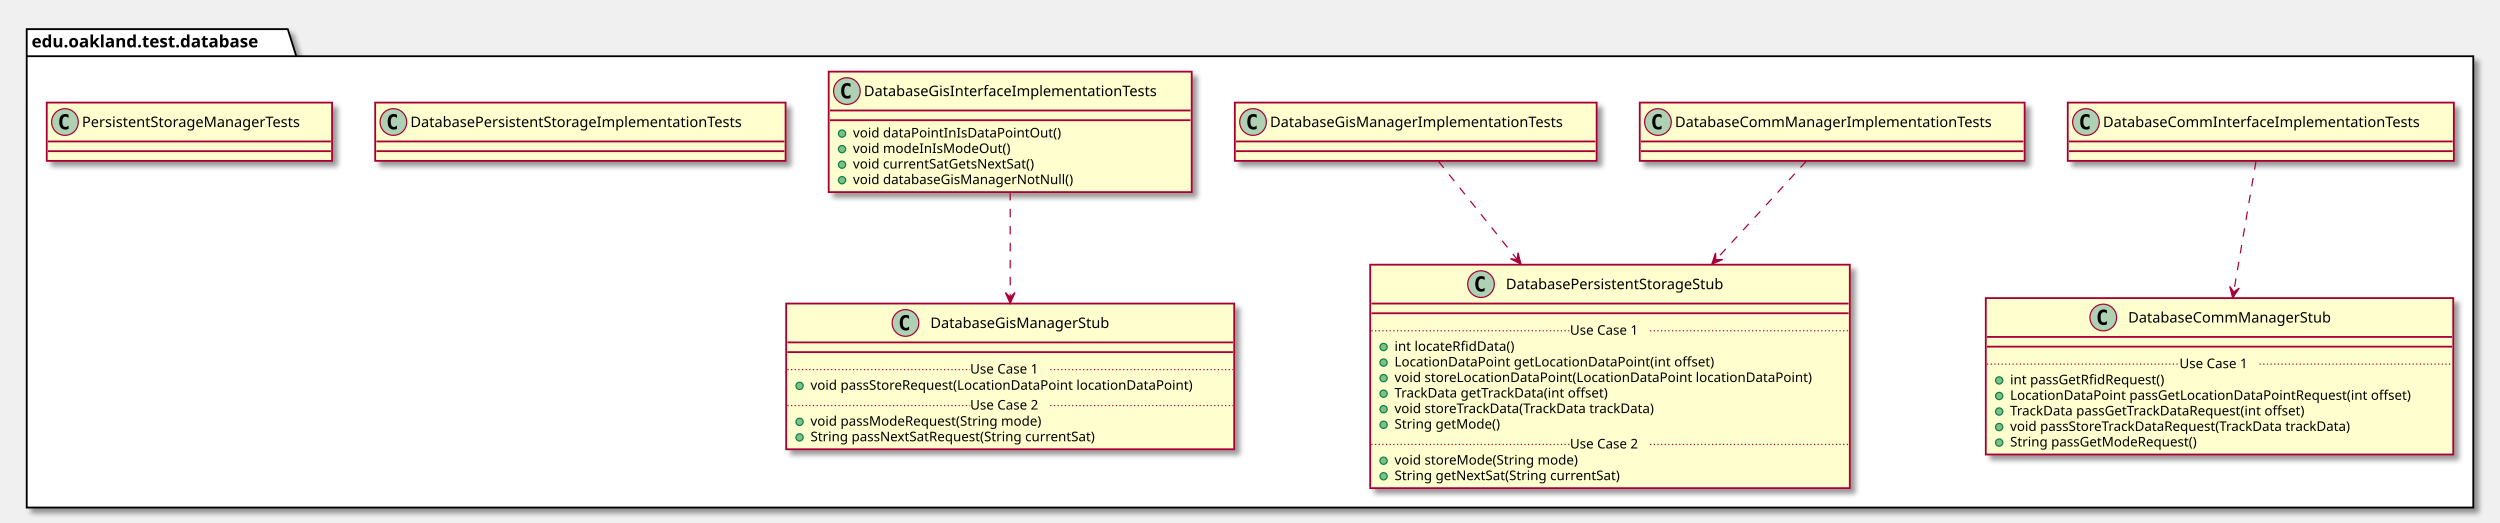
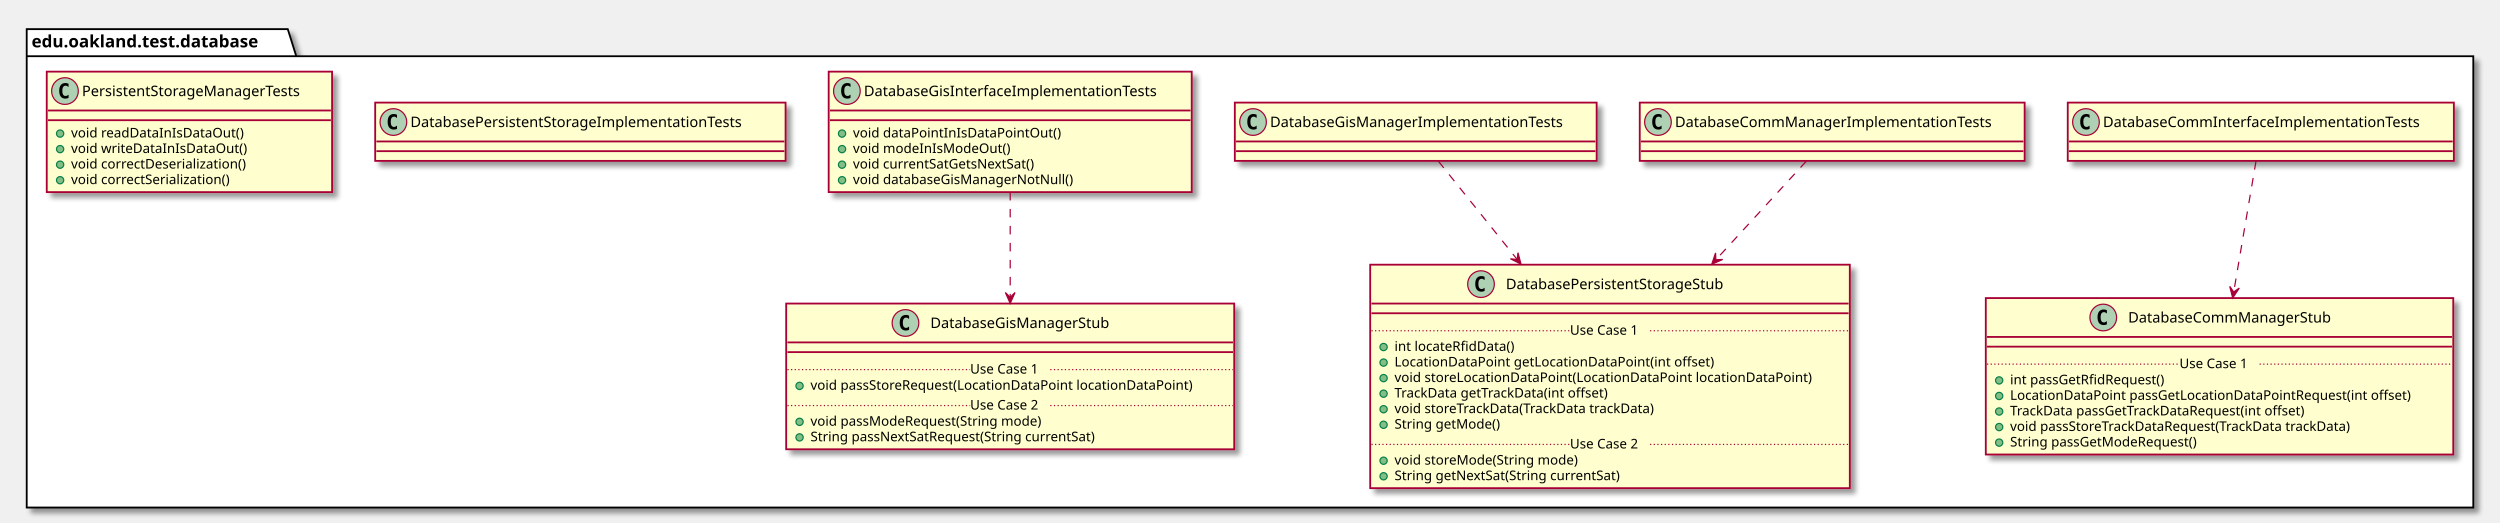
<svg xmlns="http://www.w3.org/2000/svg" contentScriptType="application/ecmascript" contentStyleType="text/css" height="430px" preserveAspectRatio="none" style="width:2059px;height:430px;" version="1.1" viewBox="0 0 2059 430" width="2059px" zoomAndPan="magnify">
  <defs>
-     <filter height="300%" id="fltw43q239fca" width="300%" x="-1" y="-1">
+     <filter height="300%" id="f151h1y7ku7wa3" width="300%" x="-1" y="-1">
      <feGaussianBlur result="blurOut" stdDeviation="2.0" />
      <feColorMatrix in="blurOut" result="blurOut2" type="matrix" values="0 0 0 0 0 0 0 0 0 0 0 0 0 0 0 0 0 0 .4 0" />
      <feOffset dx="4.0" dy="4.0" in="blurOut2" result="blurOut3" />
      <feBlend in="SourceGraphic" in2="blurOut3" mode="normal" />
    </filter>
  </defs>
  <g>
-     <polygon fill="#FFFFFF" filter="url(#fltw43q239fca)" points="22,24,237,24,244,46.297,2037,46.297,2037,418,22,418,22,24" style="stroke: #000000; stroke-width: 1.5;" />
+     <polygon fill="#FFFFFF" filter="url(#f151h1y7ku7wa3)" points="22,24,237,24,244,46.297,2037,46.297,2037,418,22,418,22,24" style="stroke: #000000; stroke-width: 1.5;" />
    <line style="stroke: #000000; stroke-width: 1.5;" x1="22" x2="244" y1="46.297" y2="46.297" />
    <text fill="#000000" font-family="sans-serif" font-size="14" font-weight="bold" lengthAdjust="spacingAndGlyphs" textLength="209" x="26" y="38.995">edu.oakland.test.database</text>
-     <rect fill="#FEFECE" filter="url(#fltw43q239fca)" height="48" id="DatabaseCommInterfaceImplementationTests" style="stroke: #A80036; stroke-width: 1.5;" width="318" x="1703" y="84.5" />
+     <rect fill="#FEFECE" filter="url(#f151h1y7ku7wa3)" height="48" id="DatabaseCommInterfaceImplementationTests" style="stroke: #A80036; stroke-width: 1.5;" width="318" x="1703" y="84.5" />
    <ellipse cx="1718" cy="100.5" fill="#ADD1B2" rx="11" ry="11" style="stroke: #A80036; stroke-width: 1.0;" />
    <path d="M1720.969,106.141 Q1720.391,106.438 1719.75,106.578 Q1719.109,106.734 1718.406,106.734 Q1715.906,106.734 1714.578,105.094 Q1713.266,103.438 1713.266,100.312 Q1713.266,97.188 1714.578,95.531 Q1715.906,93.875 1718.406,93.875 Q1719.109,93.875 1719.75,94.031 Q1720.406,94.188 1720.969,94.484 L1720.969,97.203 Q1720.344,96.625 1719.75,96.359 Q1719.156,96.078 1718.531,96.078 Q1717.188,96.078 1716.5,97.156 Q1715.812,98.219 1715.812,100.312 Q1715.812,102.406 1716.5,103.484 Q1717.188,104.547 1718.531,104.547 Q1719.156,104.547 1719.75,104.281 Q1720.344,104 1720.969,103.422 L1720.969,106.141 Z " />
    <text fill="#000000" font-family="sans-serif" font-size="12" lengthAdjust="spacingAndGlyphs" textLength="286" x="1732" y="104.654">DatabaseCommInterfaceImplementationTests</text>
    <line style="stroke: #A80036; stroke-width: 1.5;" x1="1704" x2="2020" y1="116.5" y2="116.5" />
    <line style="stroke: #A80036; stroke-width: 1.5;" x1="1704" x2="2020" y1="124.5" y2="124.5" />
-     <rect fill="#FEFECE" filter="url(#fltw43q239fca)" height="128.828" id="DatabaseCommManagerStub" style="stroke: #A80036; stroke-width: 1.5;" width="385" x="1635.5" y="245.5" />
+     <rect fill="#FEFECE" filter="url(#f151h1y7ku7wa3)" height="128.828" id="DatabaseCommManagerStub" style="stroke: #A80036; stroke-width: 1.5;" width="385" x="1635.5" y="245.5" />
    <ellipse cx="1732.25" cy="261.5" fill="#ADD1B2" rx="11" ry="11" style="stroke: #A80036; stroke-width: 1.0;" />
    <path d="M1735.219,267.141 Q1734.641,267.438 1734,267.578 Q1733.359,267.734 1732.656,267.734 Q1730.156,267.734 1728.828,266.094 Q1727.516,264.438 1727.516,261.312 Q1727.516,258.188 1728.828,256.531 Q1730.156,254.875 1732.656,254.875 Q1733.359,254.875 1734,255.031 Q1734.656,255.188 1735.219,255.484 L1735.219,258.203 Q1734.594,257.625 1734,257.359 Q1733.406,257.078 1732.781,257.078 Q1731.438,257.078 1730.75,258.156 Q1730.062,259.219 1730.062,261.312 Q1730.062,263.406 1730.75,264.484 Q1731.438,265.547 1732.781,265.547 Q1733.406,265.547 1734,265.281 Q1734.594,265 1735.219,264.422 L1735.219,267.141 Z " />
    <text fill="#000000" font-family="sans-serif" font-size="12" lengthAdjust="spacingAndGlyphs" textLength="183" x="1752.75" y="265.654">DatabaseCommManagerStub</text>
    <line style="stroke: #A80036; stroke-width: 1.5;" x1="1636.5" x2="2019.5" y1="277.5" y2="277.5" />
    <line style="stroke: #A80036; stroke-width: 1.5;" x1="1636.5" x2="2019.5" y1="285.5" y2="285.5" />
    <ellipse cx="1646.5" cy="313.305" fill="#84BE84" rx="3" ry="3" style="stroke: #038048; stroke-width: 1.0;" />
    <text fill="#000000" font-family="sans-serif" font-size="11" lengthAdjust="spacingAndGlyphs" textLength="141" x="1655.5" y="316.515">int passGetRfidRequest()</text>
    <ellipse cx="1646.5" cy="326.109" fill="#84BE84" rx="3" ry="3" style="stroke: #038048; stroke-width: 1.0;" />
    <text fill="#000000" font-family="sans-serif" font-size="11" lengthAdjust="spacingAndGlyphs" textLength="359" x="1655.5" y="329.32">LocationDataPoint passGetLocationDataPointRequest(int offset)</text>
    <ellipse cx="1646.5" cy="338.914" fill="#84BE84" rx="3" ry="3" style="stroke: #038048; stroke-width: 1.0;" />
    <text fill="#000000" font-family="sans-serif" font-size="11" lengthAdjust="spacingAndGlyphs" textLength="271" x="1655.5" y="342.125">TrackData passGetTrackDataRequest(int offset)</text>
    <ellipse cx="1646.5" cy="351.719" fill="#84BE84" rx="3" ry="3" style="stroke: #038048; stroke-width: 1.0;" />
    <text fill="#000000" font-family="sans-serif" font-size="11" lengthAdjust="spacingAndGlyphs" textLength="312" x="1655.5" y="354.929">void passStoreTrackDataRequest(TrackData trackData)</text>
    <ellipse cx="1646.5" cy="364.523" fill="#84BE84" rx="3" ry="3" style="stroke: #038048; stroke-width: 1.0;" />
    <text fill="#000000" font-family="sans-serif" font-size="11" lengthAdjust="spacingAndGlyphs" textLength="170" x="1655.5" y="367.734">String passGetModeRequest()</text>
    <line style="stroke: #A80036; stroke-width: 1.0; stroke-dasharray: 1.0,2.0;" x1="1636.5" x2="1795" y1="299.902" y2="299.902" />
    <text fill="#000000" font-family="sans-serif" font-size="11" lengthAdjust="spacingAndGlyphs" textLength="66" x="1795" y="303.21">Use Case 1</text>
    <line style="stroke: #A80036; stroke-width: 1.0; stroke-dasharray: 1.0,2.0;" x1="1861" x2="2019.5" y1="299.902" y2="299.902" />
-     <rect fill="#FEFECE" filter="url(#fltw43q239fca)" height="48" id="DatabaseCommManagerImplementationTests" style="stroke: #A80036; stroke-width: 1.5;" width="317" x="1350.5" y="84.5" />
+     <rect fill="#FEFECE" filter="url(#f151h1y7ku7wa3)" height="48" id="DatabaseCommManagerImplementationTests" style="stroke: #A80036; stroke-width: 1.5;" width="317" x="1350.5" y="84.5" />
    <ellipse cx="1365.5" cy="100.5" fill="#ADD1B2" rx="11" ry="11" style="stroke: #A80036; stroke-width: 1.0;" />
    <path d="M1368.469,106.141 Q1367.891,106.438 1367.25,106.578 Q1366.609,106.734 1365.906,106.734 Q1363.406,106.734 1362.078,105.094 Q1360.766,103.438 1360.766,100.312 Q1360.766,97.188 1362.078,95.531 Q1363.406,93.875 1365.906,93.875 Q1366.609,93.875 1367.25,94.031 Q1367.906,94.188 1368.469,94.484 L1368.469,97.203 Q1367.844,96.625 1367.25,96.359 Q1366.656,96.078 1366.031,96.078 Q1364.688,96.078 1364,97.156 Q1363.312,98.219 1363.312,100.312 Q1363.312,102.406 1364,103.484 Q1364.688,104.547 1366.031,104.547 Q1366.656,104.547 1367.25,104.281 Q1367.844,104 1368.469,103.422 L1368.469,106.141 Z " />
    <text fill="#000000" font-family="sans-serif" font-size="12" lengthAdjust="spacingAndGlyphs" textLength="285" x="1379.5" y="104.654">DatabaseCommManagerImplementationTests</text>
    <line style="stroke: #A80036; stroke-width: 1.5;" x1="1351.5" x2="1666.5" y1="116.5" y2="116.5" />
    <line style="stroke: #A80036; stroke-width: 1.5;" x1="1351.5" x2="1666.5" y1="124.5" y2="124.5" />
-     <rect fill="#FEFECE" filter="url(#fltw43q239fca)" height="184.047" id="DatabasePersistentStorageStub" style="stroke: #A80036; stroke-width: 1.5;" width="395" x="1128.5" y="218" />
+     <rect fill="#FEFECE" filter="url(#f151h1y7ku7wa3)" height="184.047" id="DatabasePersistentStorageStub" style="stroke: #A80036; stroke-width: 1.5;" width="395" x="1128.5" y="218" />
    <ellipse cx="1219.75" cy="234" fill="#ADD1B2" rx="11" ry="11" style="stroke: #A80036; stroke-width: 1.0;" />
    <path d="M1222.719,239.641 Q1222.141,239.938 1221.5,240.078 Q1220.859,240.234 1220.156,240.234 Q1217.656,240.234 1216.328,238.594 Q1215.016,236.938 1215.016,233.812 Q1215.016,230.688 1216.328,229.031 Q1217.656,227.375 1220.156,227.375 Q1220.859,227.375 1221.5,227.531 Q1222.156,227.688 1222.719,227.984 L1222.719,230.703 Q1222.094,230.125 1221.5,229.859 Q1220.906,229.578 1220.281,229.578 Q1218.938,229.578 1218.25,230.656 Q1217.562,231.719 1217.562,233.812 Q1217.562,235.906 1218.25,236.984 Q1218.938,238.047 1220.281,238.047 Q1220.906,238.047 1221.5,237.781 Q1222.094,237.5 1222.719,236.922 L1222.719,239.641 Z " />
    <text fill="#000000" font-family="sans-serif" font-size="12" lengthAdjust="spacingAndGlyphs" textLength="204" x="1240.25" y="238.154">DatabasePersistentStorageStub</text>
    <line style="stroke: #A80036; stroke-width: 1.5;" x1="1129.5" x2="1522.5" y1="250" y2="250" />
    <line style="stroke: #A80036; stroke-width: 1.5;" x1="1129.5" x2="1522.5" y1="258" y2="258" />
    <ellipse cx="1139.5" cy="285.805" fill="#84BE84" rx="3" ry="3" style="stroke: #038048; stroke-width: 1.0;" />
    <text fill="#000000" font-family="sans-serif" font-size="11" lengthAdjust="spacingAndGlyphs" textLength="107" x="1148.5" y="289.015">int locateRfidData()</text>
    <ellipse cx="1139.5" cy="298.609" fill="#84BE84" rx="3" ry="3" style="stroke: #038048; stroke-width: 1.0;" />
    <text fill="#000000" font-family="sans-serif" font-size="11" lengthAdjust="spacingAndGlyphs" textLength="283" x="1148.5" y="301.82">LocationDataPoint getLocationDataPoint(int offset)</text>
    <ellipse cx="1139.5" cy="311.414" fill="#84BE84" rx="3" ry="3" style="stroke: #038048; stroke-width: 1.0;" />
    <text fill="#000000" font-family="sans-serif" font-size="11" lengthAdjust="spacingAndGlyphs" textLength="369" x="1148.5" y="314.625">void storeLocationDataPoint(LocationDataPoint locationDataPoint)</text>
    <ellipse cx="1139.5" cy="324.219" fill="#84BE84" rx="3" ry="3" style="stroke: #038048; stroke-width: 1.0;" />
    <text fill="#000000" font-family="sans-serif" font-size="11" lengthAdjust="spacingAndGlyphs" textLength="195" x="1148.5" y="327.429">TrackData getTrackData(int offset)</text>
    <ellipse cx="1139.5" cy="337.023" fill="#84BE84" rx="3" ry="3" style="stroke: #038048; stroke-width: 1.0;" />
    <text fill="#000000" font-family="sans-serif" font-size="11" lengthAdjust="spacingAndGlyphs" textLength="237" x="1148.5" y="340.234">void storeTrackData(TrackData trackData)</text>
    <ellipse cx="1139.5" cy="349.828" fill="#84BE84" rx="3" ry="3" style="stroke: #038048; stroke-width: 1.0;" />
    <text fill="#000000" font-family="sans-serif" font-size="11" lengthAdjust="spacingAndGlyphs" textLength="94" x="1148.5" y="353.039">String getMode()</text>
    <line style="stroke: #A80036; stroke-width: 1.0; stroke-dasharray: 1.0,2.0;" x1="1129.5" x2="1293" y1="272.402" y2="272.402" />
    <text fill="#000000" font-family="sans-serif" font-size="11" lengthAdjust="spacingAndGlyphs" textLength="66" x="1293" y="275.71">Use Case 1</text>
    <line style="stroke: #A80036; stroke-width: 1.0; stroke-dasharray: 1.0,2.0;" x1="1359" x2="1522.5" y1="272.402" y2="272.402" />
    <ellipse cx="1139.5" cy="379.438" fill="#84BE84" rx="3" ry="3" style="stroke: #038048; stroke-width: 1.0;" />
    <text fill="#000000" font-family="sans-serif" font-size="11" lengthAdjust="spacingAndGlyphs" textLength="165" x="1148.5" y="382.648">void storeMode(String mode)</text>
    <ellipse cx="1139.5" cy="392.242" fill="#84BE84" rx="3" ry="3" style="stroke: #038048; stroke-width: 1.0;" />
    <text fill="#000000" font-family="sans-serif" font-size="11" lengthAdjust="spacingAndGlyphs" textLength="206" x="1148.5" y="395.453">String getNextSat(String currentSat)</text>
    <line style="stroke: #A80036; stroke-width: 1.0; stroke-dasharray: 1.0,2.0;" x1="1129.5" x2="1293" y1="366.035" y2="366.035" />
    <text fill="#000000" font-family="sans-serif" font-size="11" lengthAdjust="spacingAndGlyphs" textLength="66" x="1293" y="369.343">Use Case 2</text>
    <line style="stroke: #A80036; stroke-width: 1.0; stroke-dasharray: 1.0,2.0;" x1="1359" x2="1522.5" y1="366.035" y2="366.035" />
-     <rect fill="#FEFECE" filter="url(#fltw43q239fca)" height="99.219" id="DatabaseGisInterfaceImplementationTests" style="stroke: #A80036; stroke-width: 1.5;" width="299" x="682.5" y="59" />
+     <rect fill="#FEFECE" filter="url(#f151h1y7ku7wa3)" height="99.219" id="DatabaseGisInterfaceImplementationTests" style="stroke: #A80036; stroke-width: 1.5;" width="299" x="682.5" y="59" />
    <ellipse cx="697.5" cy="75" fill="#ADD1B2" rx="11" ry="11" style="stroke: #A80036; stroke-width: 1.0;" />
    <path d="M700.469,80.641 Q699.891,80.938 699.25,81.078 Q698.609,81.234 697.906,81.234 Q695.406,81.234 694.078,79.594 Q692.766,77.938 692.766,74.812 Q692.766,71.688 694.078,70.031 Q695.406,68.375 697.906,68.375 Q698.609,68.375 699.25,68.531 Q699.906,68.688 700.469,68.984 L700.469,71.703 Q699.844,71.125 699.25,70.859 Q698.656,70.578 698.031,70.578 Q696.688,70.578 696,71.656 Q695.312,72.719 695.312,74.812 Q695.312,76.906 696,77.984 Q696.688,79.047 698.031,79.047 Q698.656,79.047 699.25,78.781 Q699.844,78.5 700.469,77.922 L700.469,80.641 Z " />
    <text fill="#000000" font-family="sans-serif" font-size="12" lengthAdjust="spacingAndGlyphs" textLength="267" x="711.5" y="79.154">DatabaseGisInterfaceImplementationTests</text>
    <line style="stroke: #A80036; stroke-width: 1.5;" x1="683.5" x2="980.5" y1="91" y2="91" />
    <line style="stroke: #A80036; stroke-width: 1.5;" x1="683.5" x2="980.5" y1="99" y2="99" />
    <ellipse cx="693.5" cy="110" fill="#84BE84" rx="3" ry="3" style="stroke: #038048; stroke-width: 1.0;" />
    <text fill="#000000" font-family="sans-serif" font-size="11" lengthAdjust="spacingAndGlyphs" textLength="182" x="702.5" y="113.21">void dataPointInIsDataPointOut()</text>
    <ellipse cx="693.5" cy="122.805" fill="#84BE84" rx="3" ry="3" style="stroke: #038048; stroke-width: 1.0;" />
    <text fill="#000000" font-family="sans-serif" font-size="11" lengthAdjust="spacingAndGlyphs" textLength="137" x="702.5" y="126.015">void modeInIsModeOut()</text>
    <ellipse cx="693.5" cy="135.609" fill="#84BE84" rx="3" ry="3" style="stroke: #038048; stroke-width: 1.0;" />
    <text fill="#000000" font-family="sans-serif" font-size="11" lengthAdjust="spacingAndGlyphs" textLength="166" x="702.5" y="138.82">void currentSatGetsNextSat()</text>
    <ellipse cx="693.5" cy="148.414" fill="#84BE84" rx="3" ry="3" style="stroke: #038048; stroke-width: 1.0;" />
    <text fill="#000000" font-family="sans-serif" font-size="11" lengthAdjust="spacingAndGlyphs" textLength="196" x="702.5" y="151.625">void databaseGisManagerNotNull()</text>
-     <rect fill="#FEFECE" filter="url(#fltw43q239fca)" height="120.023" id="DatabaseGisManagerStub" style="stroke: #A80036; stroke-width: 1.5;" width="369" x="647.5" y="250" />
+     <rect fill="#FEFECE" filter="url(#f151h1y7ku7wa3)" height="120.023" id="DatabaseGisManagerStub" style="stroke: #A80036; stroke-width: 1.5;" width="369" x="647.5" y="250" />
    <ellipse cx="745.75" cy="266" fill="#ADD1B2" rx="11" ry="11" style="stroke: #A80036; stroke-width: 1.0;" />
    <path d="M748.719,271.641 Q748.141,271.938 747.5,272.078 Q746.859,272.234 746.156,272.234 Q743.656,272.234 742.328,270.594 Q741.016,268.938 741.016,265.812 Q741.016,262.688 742.328,261.031 Q743.656,259.375 746.156,259.375 Q746.859,259.375 747.5,259.531 Q748.156,259.688 748.719,259.984 L748.719,262.703 Q748.094,262.125 747.5,261.859 Q746.906,261.578 746.281,261.578 Q744.938,261.578 744.25,262.656 Q743.562,263.719 743.562,265.812 Q743.562,267.906 744.25,268.984 Q744.938,270.047 746.281,270.047 Q746.906,270.047 747.5,269.781 Q748.094,269.5 748.719,268.922 L748.719,271.641 Z " />
    <text fill="#000000" font-family="sans-serif" font-size="12" lengthAdjust="spacingAndGlyphs" textLength="164" x="766.25" y="270.154">DatabaseGisManagerStub</text>
    <line style="stroke: #A80036; stroke-width: 1.5;" x1="648.5" x2="1015.5" y1="282" y2="282" />
    <line style="stroke: #A80036; stroke-width: 1.5;" x1="648.5" x2="1015.5" y1="290" y2="290" />
    <ellipse cx="658.5" cy="317.805" fill="#84BE84" rx="3" ry="3" style="stroke: #038048; stroke-width: 1.0;" />
    <text fill="#000000" font-family="sans-serif" font-size="11" lengthAdjust="spacingAndGlyphs" textLength="343" x="667.5" y="321.015">void passStoreRequest(LocationDataPoint locationDataPoint)</text>
    <line style="stroke: #A80036; stroke-width: 1.0; stroke-dasharray: 1.0,2.0;" x1="648.5" x2="799" y1="304.402" y2="304.402" />
    <text fill="#000000" font-family="sans-serif" font-size="11" lengthAdjust="spacingAndGlyphs" textLength="66" x="799" y="307.71">Use Case 1</text>
    <line style="stroke: #A80036; stroke-width: 1.0; stroke-dasharray: 1.0,2.0;" x1="865" x2="1015.5" y1="304.402" y2="304.402" />
    <ellipse cx="658.5" cy="347.414" fill="#84BE84" rx="3" ry="3" style="stroke: #038048; stroke-width: 1.0;" />
    <text fill="#000000" font-family="sans-serif" font-size="11" lengthAdjust="spacingAndGlyphs" textLength="209" x="667.5" y="350.625">void passModeRequest(String mode)</text>
    <ellipse cx="658.5" cy="360.219" fill="#84BE84" rx="3" ry="3" style="stroke: #038048; stroke-width: 1.0;" />
    <text fill="#000000" font-family="sans-serif" font-size="11" lengthAdjust="spacingAndGlyphs" textLength="262" x="667.5" y="363.429">String passNextSatRequest(String currentSat)</text>
    <line style="stroke: #A80036; stroke-width: 1.0; stroke-dasharray: 1.0,2.0;" x1="648.5" x2="799" y1="334.012" y2="334.012" />
    <text fill="#000000" font-family="sans-serif" font-size="11" lengthAdjust="spacingAndGlyphs" textLength="66" x="799" y="337.32">Use Case 2</text>
    <line style="stroke: #A80036; stroke-width: 1.0; stroke-dasharray: 1.0,2.0;" x1="865" x2="1015.5" y1="334.012" y2="334.012" />
-     <rect fill="#FEFECE" filter="url(#fltw43q239fca)" height="48" id="DatabaseGisManagerImplementationTests" style="stroke: #A80036; stroke-width: 1.5;" width="298" x="1017" y="84.5" />
+     <rect fill="#FEFECE" filter="url(#f151h1y7ku7wa3)" height="48" id="DatabaseGisManagerImplementationTests" style="stroke: #A80036; stroke-width: 1.5;" width="298" x="1017" y="84.5" />
    <ellipse cx="1032" cy="100.5" fill="#ADD1B2" rx="11" ry="11" style="stroke: #A80036; stroke-width: 1.0;" />
    <path d="M1034.969,106.141 Q1034.391,106.438 1033.75,106.578 Q1033.109,106.734 1032.406,106.734 Q1029.906,106.734 1028.578,105.094 Q1027.266,103.438 1027.266,100.312 Q1027.266,97.188 1028.578,95.531 Q1029.906,93.875 1032.406,93.875 Q1033.109,93.875 1033.75,94.031 Q1034.406,94.188 1034.969,94.484 L1034.969,97.203 Q1034.344,96.625 1033.75,96.359 Q1033.156,96.078 1032.531,96.078 Q1031.188,96.078 1030.5,97.156 Q1029.812,98.219 1029.812,100.312 Q1029.812,102.406 1030.5,103.484 Q1031.188,104.547 1032.531,104.547 Q1033.156,104.547 1033.75,104.281 Q1034.344,104 1034.969,103.422 L1034.969,106.141 Z " />
    <text fill="#000000" font-family="sans-serif" font-size="12" lengthAdjust="spacingAndGlyphs" textLength="266" x="1046" y="104.654">DatabaseGisManagerImplementationTests</text>
    <line style="stroke: #A80036; stroke-width: 1.5;" x1="1018" x2="1314" y1="116.5" y2="116.5" />
    <line style="stroke: #A80036; stroke-width: 1.5;" x1="1018" x2="1314" y1="124.5" y2="124.5" />
-     <rect fill="#FEFECE" filter="url(#fltw43q239fca)" height="48" id="DatabasePersistentStorageImplementationTests" style="stroke: #A80036; stroke-width: 1.5;" width="338" x="309" y="84.5" />
+     <rect fill="#FEFECE" filter="url(#f151h1y7ku7wa3)" height="48" id="DatabasePersistentStorageImplementationTests" style="stroke: #A80036; stroke-width: 1.5;" width="338" x="309" y="84.5" />
    <ellipse cx="324" cy="100.5" fill="#ADD1B2" rx="11" ry="11" style="stroke: #A80036; stroke-width: 1.0;" />
    <path d="M326.969,106.141 Q326.391,106.438 325.75,106.578 Q325.109,106.734 324.406,106.734 Q321.906,106.734 320.578,105.094 Q319.266,103.438 319.266,100.312 Q319.266,97.188 320.578,95.531 Q321.906,93.875 324.406,93.875 Q325.109,93.875 325.75,94.031 Q326.406,94.188 326.969,94.484 L326.969,97.203 Q326.344,96.625 325.75,96.359 Q325.156,96.078 324.531,96.078 Q323.188,96.078 322.5,97.156 Q321.812,98.219 321.812,100.312 Q321.812,102.406 322.5,103.484 Q323.188,104.547 324.531,104.547 Q325.156,104.547 325.75,104.281 Q326.344,104 326.969,103.422 L326.969,106.141 Z " />
    <text fill="#000000" font-family="sans-serif" font-size="12" lengthAdjust="spacingAndGlyphs" textLength="306" x="338" y="104.654">DatabasePersistentStorageImplementationTests</text>
    <line style="stroke: #A80036; stroke-width: 1.5;" x1="310" x2="646" y1="116.5" y2="116.5" />
    <line style="stroke: #A80036; stroke-width: 1.5;" x1="310" x2="646" y1="124.5" y2="124.5" />
-     <rect fill="#FEFECE" filter="url(#fltw43q239fca)" height="48" id="PersistentStorageManagerTests" style="stroke: #A80036; stroke-width: 1.5;" width="235" x="38.5" y="84.5" />
-     <ellipse cx="53.5" cy="100.5" fill="#ADD1B2" rx="11" ry="11" style="stroke: #A80036; stroke-width: 1.0;" />
-     <path d="M56.469,106.141 Q55.891,106.438 55.25,106.578 Q54.609,106.734 53.906,106.734 Q51.406,106.734 50.078,105.094 Q48.766,103.438 48.766,100.312 Q48.766,97.188 50.078,95.531 Q51.406,93.875 53.906,93.875 Q54.609,93.875 55.25,94.031 Q55.906,94.188 56.469,94.484 L56.469,97.203 Q55.844,96.625 55.25,96.359 Q54.656,96.078 54.031,96.078 Q52.688,96.078 52,97.156 Q51.312,98.219 51.312,100.312 Q51.312,102.406 52,103.484 Q52.688,104.547 54.031,104.547 Q54.656,104.547 55.25,104.281 Q55.844,104 56.469,103.422 L56.469,106.141 Z " />
-     <text fill="#000000" font-family="sans-serif" font-size="12" lengthAdjust="spacingAndGlyphs" textLength="203" x="67.5" y="104.654">PersistentStorageManagerTests</text>
-     <line style="stroke: #A80036; stroke-width: 1.5;" x1="39.5" x2="272.5" y1="116.5" y2="116.5" />
-     <line style="stroke: #A80036; stroke-width: 1.5;" x1="39.5" x2="272.5" y1="124.5" y2="124.5" />
+     <rect fill="#FEFECE" filter="url(#f151h1y7ku7wa3)" height="99.219" id="PersistentStorageManagerTests" style="stroke: #A80036; stroke-width: 1.5;" width="235" x="38.5" y="59" />
+     <ellipse cx="53.5" cy="75" fill="#ADD1B2" rx="11" ry="11" style="stroke: #A80036; stroke-width: 1.0;" />
+     <path d="M56.469,80.641 Q55.891,80.938 55.25,81.078 Q54.609,81.234 53.906,81.234 Q51.406,81.234 50.078,79.594 Q48.766,77.938 48.766,74.812 Q48.766,71.688 50.078,70.031 Q51.406,68.375 53.906,68.375 Q54.609,68.375 55.25,68.531 Q55.906,68.688 56.469,68.984 L56.469,71.703 Q55.844,71.125 55.25,70.859 Q54.656,70.578 54.031,70.578 Q52.688,70.578 52,71.656 Q51.312,72.719 51.312,74.812 Q51.312,76.906 52,77.984 Q52.688,79.047 54.031,79.047 Q54.656,79.047 55.25,78.781 Q55.844,78.5 56.469,77.922 L56.469,80.641 Z " />
+     <text fill="#000000" font-family="sans-serif" font-size="12" lengthAdjust="spacingAndGlyphs" textLength="203" x="67.5" y="79.154">PersistentStorageManagerTests</text>
+     <line style="stroke: #A80036; stroke-width: 1.5;" x1="39.5" x2="272.5" y1="91" y2="91" />
+     <line style="stroke: #A80036; stroke-width: 1.5;" x1="39.5" x2="272.5" y1="99" y2="99" />
+     <ellipse cx="49.5" cy="110" fill="#84BE84" rx="3" ry="3" style="stroke: #038048; stroke-width: 1.0;" />
+     <text fill="#000000" font-family="sans-serif" font-size="11" lengthAdjust="spacingAndGlyphs" textLength="153" x="58.5" y="113.21">void readDataInIsDataOut()</text>
+     <ellipse cx="49.5" cy="122.805" fill="#84BE84" rx="3" ry="3" style="stroke: #038048; stroke-width: 1.0;" />
+     <text fill="#000000" font-family="sans-serif" font-size="11" lengthAdjust="spacingAndGlyphs" textLength="155" x="58.5" y="126.015">void writeDataInIsDataOut()</text>
+     <ellipse cx="49.5" cy="135.609" fill="#84BE84" rx="3" ry="3" style="stroke: #038048; stroke-width: 1.0;" />
+     <text fill="#000000" font-family="sans-serif" font-size="11" lengthAdjust="spacingAndGlyphs" textLength="158" x="58.5" y="138.82">void correctDeserialization()</text>
+     <ellipse cx="49.5" cy="148.414" fill="#84BE84" rx="3" ry="3" style="stroke: #038048; stroke-width: 1.0;" />
+     <text fill="#000000" font-family="sans-serif" font-size="11" lengthAdjust="spacingAndGlyphs" textLength="144" x="58.5" y="151.625">void correctSerialization()</text>
    <path d="M1858.03,132.78 C1853.56,159.04 1846.07,202.98 1839.69,240.41 " fill="none" id="DatabaseCommInterfaceImplementationTests-&gt;DatabaseCommManagerStub" style="stroke: #A80036; stroke-width: 1.0; stroke-dasharray: 7.0,7.0;" />
    <polygon fill="#A80036" points="1838.84,245.42,1844.3,237.223,1839.683,240.492,1836.414,235.875,1838.84,245.42" style="stroke: #A80036; stroke-width: 1.0;" />
    <path d="M1487.65,132.78 C1469.15,152.94 1441.09,183.53 1413.52,213.59 " fill="none" id="DatabaseCommManagerImplementationTests-&gt;DatabasePersistentStorageStub" style="stroke: #A80036; stroke-width: 1.0; stroke-dasharray: 7.0,7.0;" />
    <polygon fill="#A80036" points="1409.81,217.63,1418.836,213.689,1413.185,213.941,1412.933,208.289,1409.81,217.63" style="stroke: #A80036; stroke-width: 1.0;" />
    <path d="M832,158.05 C832,184.11 832,216.56 832,244.69 " fill="none" id="DatabaseGisInterfaceImplementationTests-&gt;DatabaseGisManagerStub" style="stroke: #A80036; stroke-width: 1.0; stroke-dasharray: 7.0,7.0;" />
    <polygon fill="#A80036" points="832,249.89,836,240.89,832,244.89,828,240.89,832,249.89" style="stroke: #A80036; stroke-width: 1.0;" />
    <path d="M1184.67,132.78 C1200.84,152.94 1225.37,183.53 1249.48,213.59 " fill="none" id="DatabaseGisManagerImplementationTests-&gt;DatabasePersistentStorageStub" style="stroke: #A80036; stroke-width: 1.0; stroke-dasharray: 7.0,7.0;" />
    <polygon fill="#A80036" points="1252.72,217.63,1250.208,208.107,1249.591,213.73,1243.968,213.113,1252.72,217.63" style="stroke: #A80036; stroke-width: 1.0;" />
  </g>
</svg>
